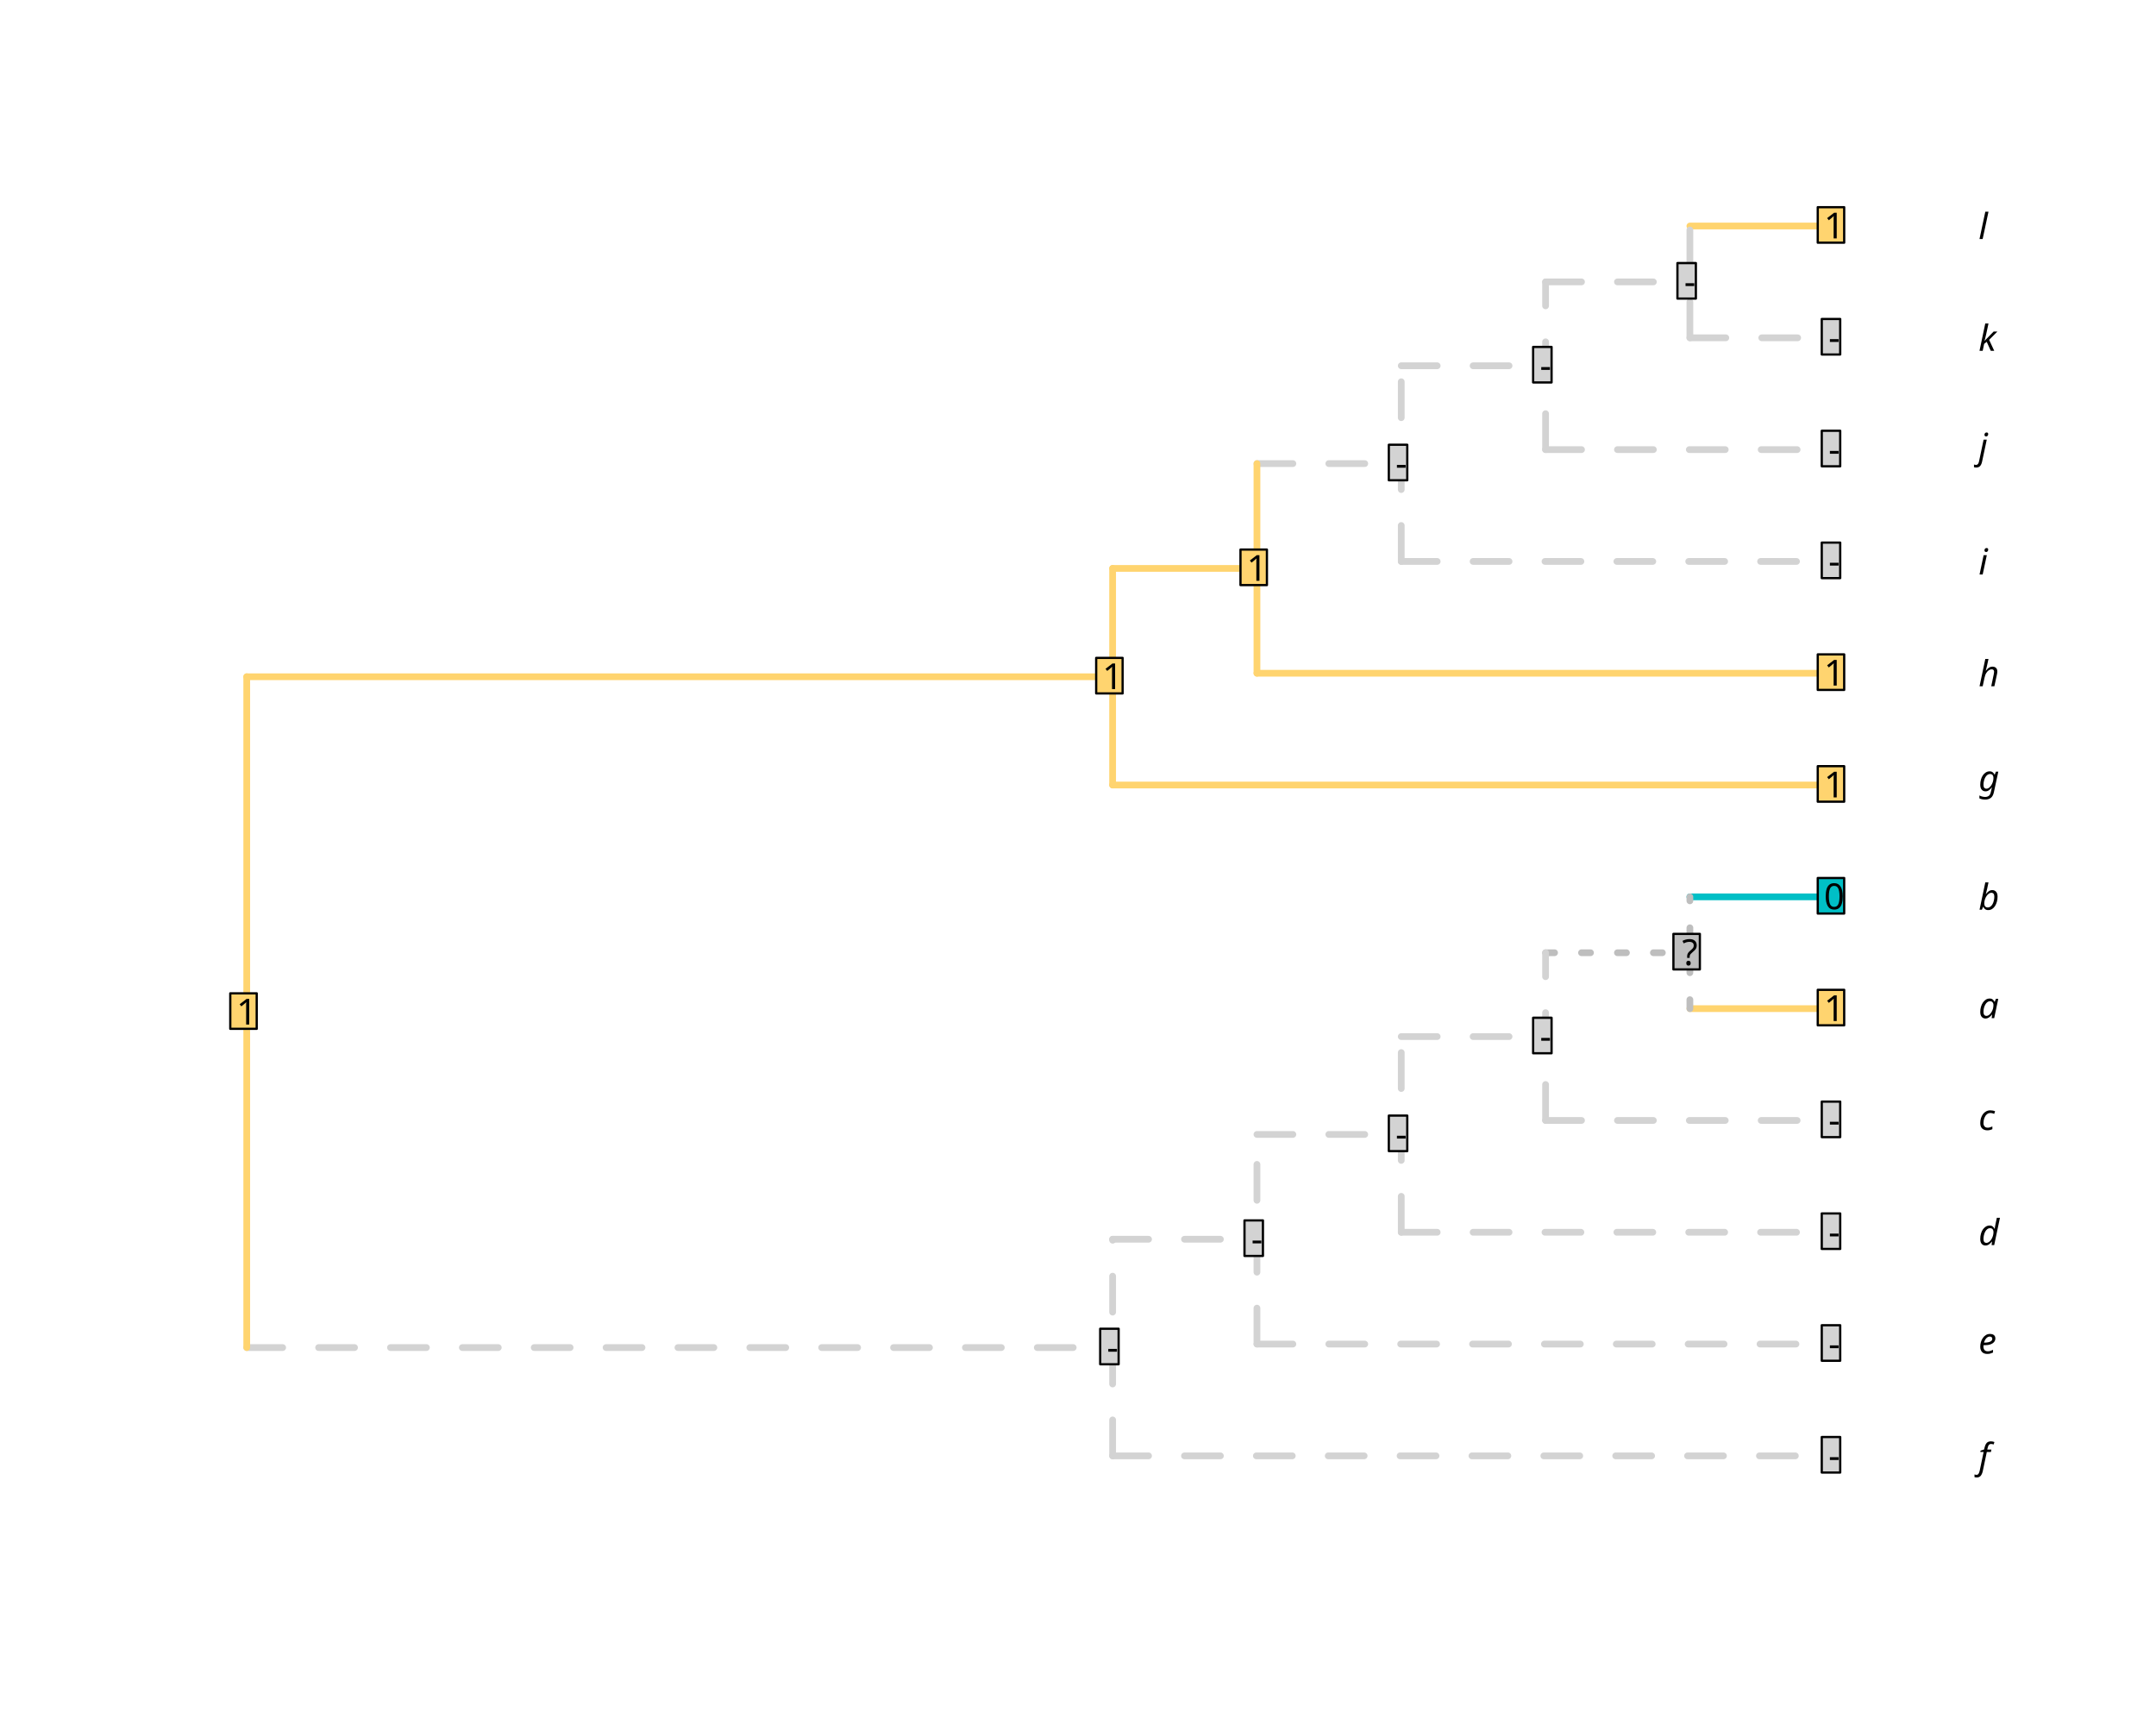
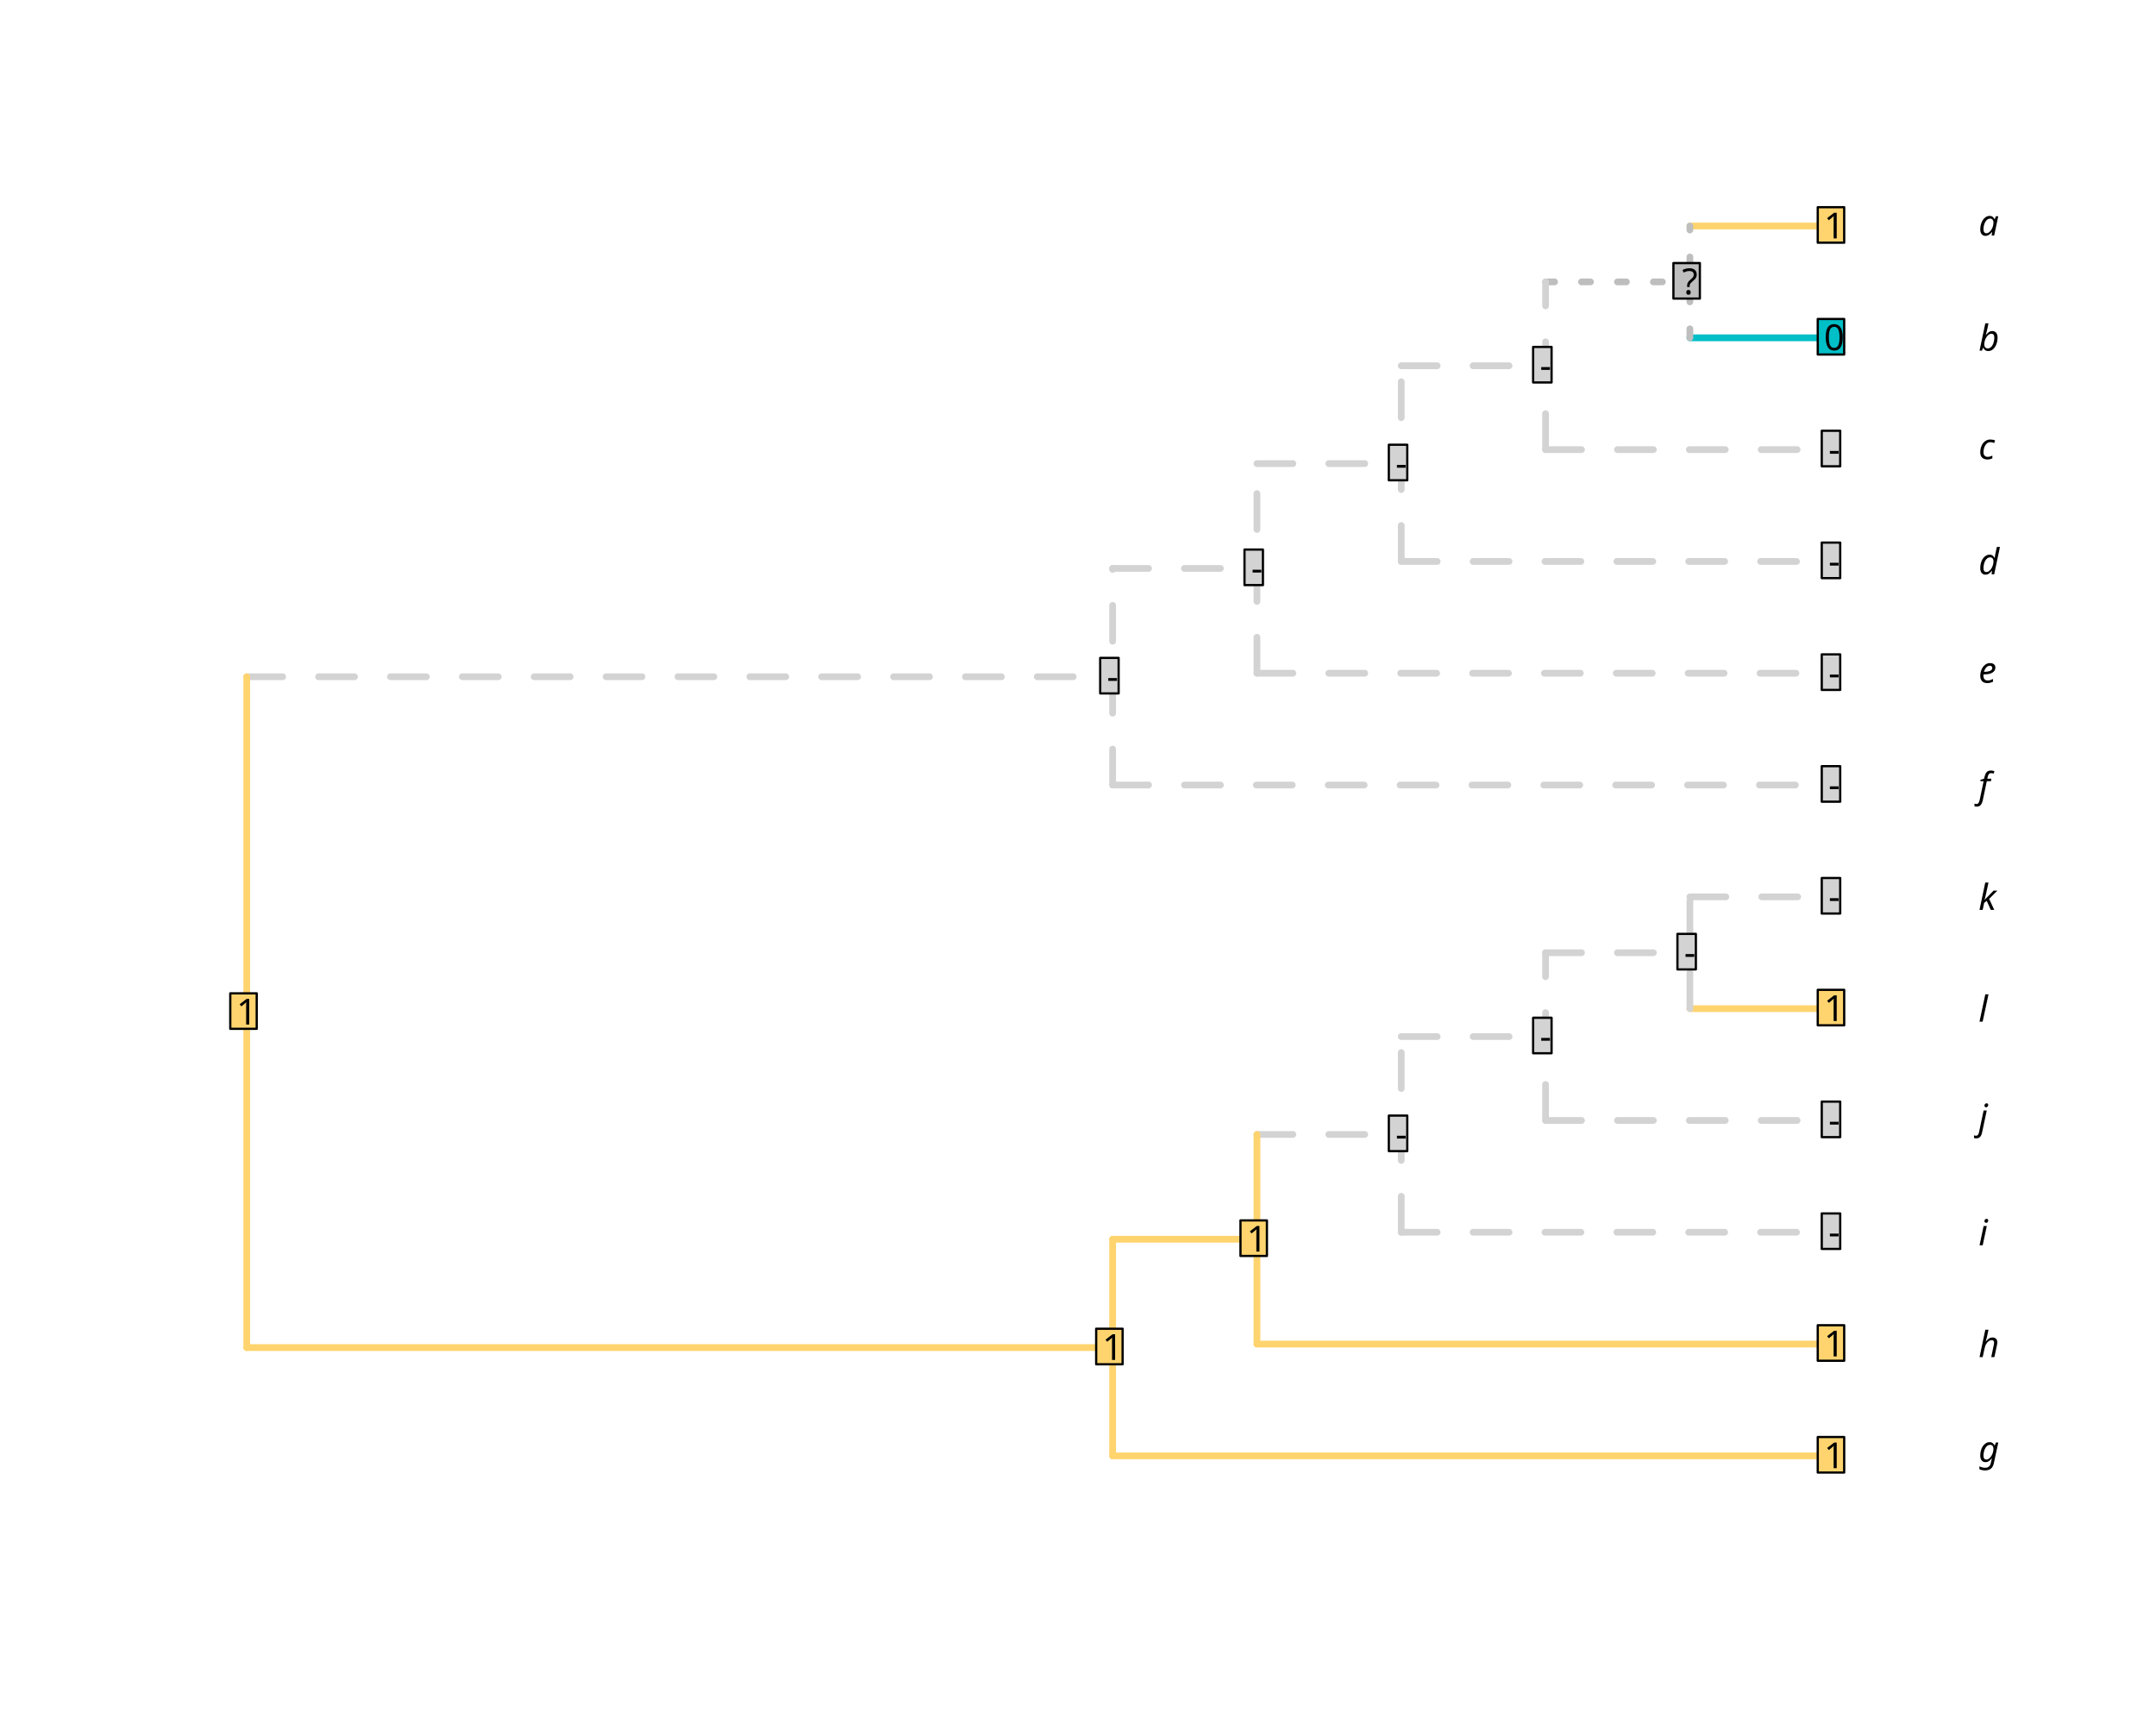
<svg xmlns="http://www.w3.org/2000/svg" class="svglite" data-engine-version="2.0" width="720.00pt" height="576.00pt" viewBox="0 0 720.00 576.00">
  <defs>
    <style type="text/css">
    .svglite line, .svglite polyline, .svglite polygon, .svglite path, .svglite rect, .svglite circle {
      fill: none;
      stroke: #000000;
      stroke-linecap: round;
      stroke-linejoin: round;
      stroke-miterlimit: 10.00;
    }
  </style>
  </defs>
  <rect width="100%" height="100%" style="stroke: none; fill: #FFFFFF;" />
  <defs>
    <clipPath id="cpMC4wMHw3MjAuMDB8MC4wMHw1NzYuMDA=">
      <rect x="0.00" y="0.00" width="720.00" height="576.00" />
    </clipPath>
  </defs>
  <g clip-path="url(#cpMC4wMHw3MjAuMDB8MC4wMHw1NzYuMDA=)">
</g>
  <defs>
    <clipPath id="cpNTkuMDR8Njg5Ljc2fDU5LjA0fDUwMi41Ng==">
      <rect x="59.04" y="59.04" width="630.72" height="443.52" />
    </clipPath>
  </defs>
  <g clip-path="url(#cpNTkuMDR8Njg5Ljc2fDU5LjA0fDUwMi41Ng==)">
-     <line x1="82.40" y1="449.97" x2="371.56" y2="449.97" style="stroke-width: 2.25; stroke: #D3D3D3; stroke-dasharray: 12.00,12.00;" />
-     <line x1="371.56" y1="486.13" x2="612.54" y2="486.13" style="stroke-width: 2.25; stroke: #D3D3D3; stroke-dasharray: 12.00,12.00;" />
-     <line x1="371.56" y1="413.80" x2="419.76" y2="413.80" style="stroke-width: 2.25; stroke: #D3D3D3; stroke-dasharray: 12.00,12.00;" />
-     <line x1="419.76" y1="448.80" x2="612.54" y2="448.80" style="stroke-width: 2.25; stroke: #D3D3D3; stroke-dasharray: 12.00,12.00;" />
+     <line x1="82.40" y1="449.97" x2="371.56" y2="449.97" style="stroke-width: 2.25; stroke: #FFD46F;" />
+     <line x1="371.56" y1="486.13" x2="612.54" y2="486.13" style="stroke-width: 2.25; stroke: #FFD46F;" />
+     <line x1="371.56" y1="413.80" x2="419.76" y2="413.80" style="stroke-width: 2.25; stroke: #FFD46F;" />
+     <line x1="419.76" y1="448.80" x2="612.54" y2="448.80" style="stroke-width: 2.25; stroke: #FFD46F;" />
    <line x1="419.76" y1="378.80" x2="467.95" y2="378.80" style="stroke-width: 2.25; stroke: #D3D3D3; stroke-dasharray: 12.00,12.00;" />
    <line x1="467.95" y1="411.47" x2="612.54" y2="411.47" style="stroke-width: 2.25; stroke: #D3D3D3; stroke-dasharray: 12.00,12.00;" />
    <line x1="467.95" y1="346.13" x2="516.15" y2="346.13" style="stroke-width: 2.25; stroke: #D3D3D3; stroke-dasharray: 12.00,12.00;" />
    <line x1="516.15" y1="374.13" x2="612.54" y2="374.13" style="stroke-width: 2.25; stroke: #D3D3D3; stroke-dasharray: 12.00,12.00;" />
-     <line x1="516.15" y1="318.13" x2="564.34" y2="318.13" style="stroke-width: 2.25; stroke: #BEBEBE; stroke-dasharray: 3.00,9.00;" />
+     <line x1="516.15" y1="318.13" x2="564.34" y2="318.13" style="stroke-width: 2.25; stroke: #D3D3D3; stroke-dasharray: 12.00,12.00;" />
    <line x1="564.34" y1="336.80" x2="612.54" y2="336.80" style="stroke-width: 2.25; stroke: #FFD46F;" />
-     <line x1="564.34" y1="299.47" x2="612.54" y2="299.47" style="stroke-width: 2.25; stroke: #00BFC6;" />
-     <line x1="82.40" y1="225.97" x2="371.56" y2="225.97" style="stroke-width: 2.25; stroke: #FFD46F;" />
-     <line x1="371.56" y1="262.13" x2="612.54" y2="262.13" style="stroke-width: 2.25; stroke: #FFD46F;" />
-     <line x1="371.56" y1="189.80" x2="419.76" y2="189.80" style="stroke-width: 2.25; stroke: #FFD46F;" />
-     <line x1="419.76" y1="224.80" x2="612.54" y2="224.80" style="stroke-width: 2.25; stroke: #FFD46F;" />
+     <line x1="564.34" y1="299.47" x2="612.54" y2="299.47" style="stroke-width: 2.25; stroke: #D3D3D3; stroke-dasharray: 12.00,12.00;" />
+     <line x1="82.40" y1="225.97" x2="371.56" y2="225.97" style="stroke-width: 2.25; stroke: #D3D3D3; stroke-dasharray: 12.00,12.00;" />
+     <line x1="371.56" y1="262.13" x2="612.54" y2="262.13" style="stroke-width: 2.25; stroke: #D3D3D3; stroke-dasharray: 12.00,12.00;" />
+     <line x1="371.56" y1="189.80" x2="419.76" y2="189.80" style="stroke-width: 2.25; stroke: #D3D3D3; stroke-dasharray: 12.00,12.00;" />
+     <line x1="419.76" y1="224.80" x2="612.54" y2="224.80" style="stroke-width: 2.25; stroke: #D3D3D3; stroke-dasharray: 12.00,12.00;" />
    <line x1="419.76" y1="154.80" x2="467.95" y2="154.80" style="stroke-width: 2.25; stroke: #D3D3D3; stroke-dasharray: 12.00,12.00;" />
    <line x1="467.95" y1="187.47" x2="612.54" y2="187.47" style="stroke-width: 2.25; stroke: #D3D3D3; stroke-dasharray: 12.00,12.00;" />
    <line x1="467.95" y1="122.13" x2="516.15" y2="122.13" style="stroke-width: 2.25; stroke: #D3D3D3; stroke-dasharray: 12.00,12.00;" />
    <line x1="516.15" y1="150.13" x2="612.54" y2="150.13" style="stroke-width: 2.25; stroke: #D3D3D3; stroke-dasharray: 12.00,12.00;" />
-     <line x1="516.15" y1="94.13" x2="564.34" y2="94.13" style="stroke-width: 2.25; stroke: #D3D3D3; stroke-dasharray: 12.00,12.00;" />
-     <line x1="564.34" y1="112.80" x2="612.54" y2="112.80" style="stroke-width: 2.25; stroke: #D3D3D3; stroke-dasharray: 12.00,12.00;" />
+     <line x1="516.15" y1="94.13" x2="564.34" y2="94.13" style="stroke-width: 2.25; stroke: #BEBEBE; stroke-dasharray: 3.00,9.00;" />
+     <line x1="564.34" y1="112.80" x2="612.54" y2="112.80" style="stroke-width: 2.25; stroke: #00BFC6;" />
    <line x1="564.34" y1="75.47" x2="612.54" y2="75.47" style="stroke-width: 2.25; stroke: #FFD46F;" />
    <line x1="82.40" y1="449.97" x2="82.40" y2="225.97" style="stroke-width: 2.25; stroke: #FFD46F;" />
-     <line x1="371.56" y1="486.13" x2="371.56" y2="413.80" style="stroke-width: 2.25; stroke: #D3D3D3; stroke-dasharray: 12.00,12.00;" />
-     <line x1="419.76" y1="448.80" x2="419.76" y2="378.80" style="stroke-width: 2.25; stroke: #D3D3D3; stroke-dasharray: 12.00,12.00;" />
+     <line x1="371.56" y1="262.13" x2="371.56" y2="189.80" style="stroke-width: 2.25; stroke: #D3D3D3; stroke-dasharray: 12.00,12.00;" />
+     <line x1="419.76" y1="224.80" x2="419.76" y2="154.80" style="stroke-width: 2.25; stroke: #D3D3D3; stroke-dasharray: 12.00,12.00;" />
+     <line x1="467.95" y1="187.47" x2="467.95" y2="122.13" style="stroke-width: 2.25; stroke: #D3D3D3; stroke-dasharray: 12.00,12.00;" />
+     <line x1="516.15" y1="150.13" x2="516.15" y2="94.13" style="stroke-width: 2.25; stroke: #D3D3D3; stroke-dasharray: 12.00,12.00;" />
+     <line x1="564.34" y1="112.80" x2="564.34" y2="75.47" style="stroke-width: 2.25; stroke: #BEBEBE; stroke-dasharray: 3.00,9.00;" />
+     <line x1="371.56" y1="486.13" x2="371.56" y2="413.80" style="stroke-width: 2.25; stroke: #FFD46F;" />
+     <line x1="419.76" y1="448.80" x2="419.76" y2="378.80" style="stroke-width: 2.25; stroke: #FFD46F;" />
    <line x1="467.95" y1="411.47" x2="467.95" y2="346.13" style="stroke-width: 2.25; stroke: #D3D3D3; stroke-dasharray: 12.00,12.00;" />
    <line x1="516.15" y1="374.13" x2="516.15" y2="318.13" style="stroke-width: 2.25; stroke: #D3D3D3; stroke-dasharray: 12.00,12.00;" />
-     <line x1="564.34" y1="336.80" x2="564.34" y2="299.47" style="stroke-width: 2.25; stroke: #BEBEBE; stroke-dasharray: 3.00,9.00;" />
-     <line x1="371.56" y1="262.13" x2="371.56" y2="189.80" style="stroke-width: 2.25; stroke: #FFD46F;" />
-     <line x1="419.76" y1="224.80" x2="419.76" y2="154.80" style="stroke-width: 2.25; stroke: #FFD46F;" />
-     <line x1="467.95" y1="187.47" x2="467.95" y2="122.13" style="stroke-width: 2.25; stroke: #D3D3D3; stroke-dasharray: 12.00,12.00;" />
-     <line x1="516.15" y1="150.13" x2="516.15" y2="94.13" style="stroke-width: 2.25; stroke: #D3D3D3; stroke-dasharray: 12.00,12.00;" />
-     <line x1="564.34" y1="112.80" x2="564.34" y2="75.47" style="stroke-width: 2.25; stroke: #D3D3D3; stroke-dasharray: 12.00,12.00;" />
-     <text x="660.73" y="339.97" style="font-size: 12.00px; font-style: italic; font-family: sans;" textLength="6.67px" lengthAdjust="spacingAndGlyphs">a</text>
-     <text x="660.73" y="303.76" style="font-size: 12.00px; font-style: italic; font-family: sans;" textLength="6.67px" lengthAdjust="spacingAndGlyphs">b</text>
-     <text x="660.73" y="377.30" style="font-size: 12.00px; font-style: italic; font-family: sans;" textLength="6.00px" lengthAdjust="spacingAndGlyphs">c</text>
-     <text x="660.73" y="415.76" style="font-size: 12.00px; font-style: italic; font-family: sans;" textLength="6.67px" lengthAdjust="spacingAndGlyphs">d</text>
-     <text x="660.73" y="451.97" style="font-size: 12.00px; font-style: italic; font-family: sans;" textLength="6.67px" lengthAdjust="spacingAndGlyphs">e</text>
-     <text x="660.73" y="490.47" style="font-size: 12.00px; font-style: italic; font-family: sans;" textLength="3.33px" lengthAdjust="spacingAndGlyphs">f</text>
-     <text x="660.73" y="264.11" style="font-size: 12.00px; font-style: italic; font-family: sans;" textLength="6.67px" lengthAdjust="spacingAndGlyphs">g</text>
-     <text x="660.73" y="229.15" style="font-size: 12.00px; font-style: italic; font-family: sans;" textLength="6.67px" lengthAdjust="spacingAndGlyphs">h</text>
-     <text x="660.73" y="191.82" style="font-size: 12.00px; font-style: italic; font-family: sans;" textLength="2.66px" lengthAdjust="spacingAndGlyphs">i</text>
-     <text x="660.73" y="153.24" style="font-size: 12.00px; font-style: italic; font-family: sans;" textLength="2.66px" lengthAdjust="spacingAndGlyphs">j</text>
-     <text x="660.73" y="117.15" style="font-size: 12.00px; font-style: italic; font-family: sans;" textLength="6.00px" lengthAdjust="spacingAndGlyphs">k</text>
-     <text x="660.73" y="79.82" style="font-size: 12.00px; font-style: italic; font-family: sans;" textLength="2.66px" lengthAdjust="spacingAndGlyphs">l</text>
+     <line x1="564.34" y1="336.80" x2="564.34" y2="299.47" style="stroke-width: 2.25; stroke: #D3D3D3; stroke-dasharray: 12.00,12.00;" />
+     <text x="660.73" y="78.64" style="font-size: 12.00px; font-style: italic; font-family: sans;" textLength="6.67px" lengthAdjust="spacingAndGlyphs">a</text>
+     <text x="660.73" y="117.09" style="font-size: 12.00px; font-style: italic; font-family: sans;" textLength="6.67px" lengthAdjust="spacingAndGlyphs">b</text>
+     <text x="660.73" y="153.30" style="font-size: 12.00px; font-style: italic; font-family: sans;" textLength="6.00px" lengthAdjust="spacingAndGlyphs">c</text>
+     <text x="660.73" y="191.76" style="font-size: 12.00px; font-style: italic; font-family: sans;" textLength="6.67px" lengthAdjust="spacingAndGlyphs">d</text>
+     <text x="660.73" y="227.97" style="font-size: 12.00px; font-style: italic; font-family: sans;" textLength="6.67px" lengthAdjust="spacingAndGlyphs">e</text>
+     <text x="660.73" y="266.47" style="font-size: 12.00px; font-style: italic; font-family: sans;" textLength="3.33px" lengthAdjust="spacingAndGlyphs">f</text>
+     <text x="660.73" y="488.11" style="font-size: 12.00px; font-style: italic; font-family: sans;" textLength="6.67px" lengthAdjust="spacingAndGlyphs">g</text>
+     <text x="660.73" y="453.15" style="font-size: 12.00px; font-style: italic; font-family: sans;" textLength="6.67px" lengthAdjust="spacingAndGlyphs">h</text>
+     <text x="660.73" y="415.82" style="font-size: 12.00px; font-style: italic; font-family: sans;" textLength="2.66px" lengthAdjust="spacingAndGlyphs">i</text>
+     <text x="660.73" y="377.24" style="font-size: 12.00px; font-style: italic; font-family: sans;" textLength="2.66px" lengthAdjust="spacingAndGlyphs">j</text>
+     <text x="660.73" y="303.82" style="font-size: 12.00px; font-style: italic; font-family: sans;" textLength="6.00px" lengthAdjust="spacingAndGlyphs">k</text>
+     <text x="660.73" y="341.15" style="font-size: 12.00px; font-style: italic; font-family: sans;" textLength="2.66px" lengthAdjust="spacingAndGlyphs">l</text>
+     <rect x="607.04" y="69.18" width="8.83" height="11.86" style="stroke-width: 0.75; fill: #FFD46F;" />
+     <rect x="607.04" y="106.51" width="8.83" height="11.86" style="stroke-width: 0.75; fill: #00BFC6;" />
+     <rect x="608.38" y="143.84" width="6.16" height="11.86" style="stroke-width: 0.75; fill: #D3D3D3;" />
+     <rect x="608.38" y="181.18" width="6.16" height="11.86" style="stroke-width: 0.75; fill: #D3D3D3;" />
+     <rect x="608.38" y="218.51" width="6.16" height="11.86" style="stroke-width: 0.75; fill: #D3D3D3;" />
+     <rect x="608.38" y="255.84" width="6.16" height="11.86" style="stroke-width: 0.75; fill: #D3D3D3;" />
+     <rect x="607.04" y="479.84" width="8.83" height="11.86" style="stroke-width: 0.75; fill: #FFD46F;" />
+     <rect x="607.04" y="442.51" width="8.83" height="11.86" style="stroke-width: 0.75; fill: #FFD46F;" />
+     <rect x="608.38" y="405.18" width="6.16" height="11.86" style="stroke-width: 0.75; fill: #D3D3D3;" />
+     <rect x="608.38" y="367.84" width="6.16" height="11.86" style="stroke-width: 0.75; fill: #D3D3D3;" />
+     <rect x="608.38" y="293.18" width="6.16" height="11.86" style="stroke-width: 0.75; fill: #D3D3D3;" />
    <rect x="607.04" y="330.51" width="8.83" height="11.86" style="stroke-width: 0.75; fill: #FFD46F;" />
-     <rect x="607.04" y="293.18" width="8.83" height="11.86" style="stroke-width: 0.75; fill: #00BFC6;" />
-     <rect x="608.38" y="367.84" width="6.16" height="11.86" style="stroke-width: 0.75; fill: #D3D3D3;" />
-     <rect x="608.38" y="405.18" width="6.16" height="11.86" style="stroke-width: 0.75; fill: #D3D3D3;" />
-     <rect x="608.38" y="442.51" width="6.16" height="11.86" style="stroke-width: 0.75; fill: #D3D3D3;" />
-     <rect x="608.38" y="479.84" width="6.16" height="11.86" style="stroke-width: 0.75; fill: #D3D3D3;" />
-     <rect x="607.04" y="255.84" width="8.83" height="11.86" style="stroke-width: 0.75; fill: #FFD46F;" />
-     <rect x="607.04" y="218.51" width="8.83" height="11.86" style="stroke-width: 0.75; fill: #FFD46F;" />
-     <rect x="608.38" y="181.18" width="6.16" height="11.86" style="stroke-width: 0.75; fill: #D3D3D3;" />
-     <rect x="608.38" y="143.84" width="6.16" height="11.86" style="stroke-width: 0.75; fill: #D3D3D3;" />
-     <rect x="608.38" y="106.51" width="6.16" height="11.86" style="stroke-width: 0.75; fill: #D3D3D3;" />
-     <rect x="607.04" y="69.18" width="8.83" height="11.86" style="stroke-width: 0.75; fill: #FFD46F;" />
    <rect x="76.90" y="331.68" width="8.83" height="11.86" style="stroke-width: 0.75; fill: #FFD46F;" />
-     <rect x="367.41" y="443.68" width="6.16" height="11.86" style="stroke-width: 0.75; fill: #D3D3D3;" />
-     <rect x="415.60" y="407.51" width="6.16" height="11.86" style="stroke-width: 0.75; fill: #D3D3D3;" />
+     <rect x="367.41" y="219.68" width="6.16" height="11.86" style="stroke-width: 0.75; fill: #D3D3D3;" />
+     <rect x="415.60" y="183.51" width="6.16" height="11.86" style="stroke-width: 0.75; fill: #D3D3D3;" />
+     <rect x="463.80" y="148.51" width="6.16" height="11.86" style="stroke-width: 0.75; fill: #D3D3D3;" />
+     <rect x="511.99" y="115.84" width="6.16" height="11.86" style="stroke-width: 0.75; fill: #D3D3D3;" />
+     <rect x="558.84" y="87.84" width="8.83" height="11.86" style="stroke-width: 0.75; fill: #BEBEBE;" />
+     <rect x="366.07" y="443.68" width="8.83" height="11.86" style="stroke-width: 0.75; fill: #FFD46F;" />
+     <rect x="414.26" y="407.51" width="8.83" height="11.86" style="stroke-width: 0.75; fill: #FFD46F;" />
    <rect x="463.80" y="372.51" width="6.16" height="11.86" style="stroke-width: 0.75; fill: #D3D3D3;" />
    <rect x="511.99" y="339.84" width="6.16" height="11.86" style="stroke-width: 0.75; fill: #D3D3D3;" />
-     <rect x="558.84" y="311.84" width="8.83" height="11.86" style="stroke-width: 0.75; fill: #BEBEBE;" />
-     <rect x="366.07" y="219.68" width="8.83" height="11.86" style="stroke-width: 0.75; fill: #FFD46F;" />
-     <rect x="414.26" y="183.51" width="8.83" height="11.86" style="stroke-width: 0.75; fill: #FFD46F;" />
-     <rect x="463.80" y="148.51" width="6.16" height="11.86" style="stroke-width: 0.75; fill: #D3D3D3;" />
-     <rect x="511.99" y="115.84" width="6.16" height="11.86" style="stroke-width: 0.75; fill: #D3D3D3;" />
-     <rect x="560.18" y="87.84" width="6.16" height="11.86" style="stroke-width: 0.75; fill: #D3D3D3;" />
+     <rect x="560.18" y="311.84" width="6.16" height="11.86" style="stroke-width: 0.75; fill: #D3D3D3;" />
+     <text x="612.54" y="79.60" text-anchor="middle" style="font-size: 12.00px; font-family: sans;" textLength="6.67px" lengthAdjust="spacingAndGlyphs">1</text>
+     <text x="612.54" y="116.93" text-anchor="middle" style="font-size: 12.00px; font-family: sans;" textLength="6.67px" lengthAdjust="spacingAndGlyphs">0</text>
+     <text x="612.54" y="154.26" text-anchor="middle" style="font-size: 12.00px; font-family: sans;" textLength="4.00px" lengthAdjust="spacingAndGlyphs">-</text>
+     <text x="612.54" y="191.60" text-anchor="middle" style="font-size: 12.00px; font-family: sans;" textLength="4.00px" lengthAdjust="spacingAndGlyphs">-</text>
+     <text x="612.54" y="228.93" text-anchor="middle" style="font-size: 12.00px; font-family: sans;" textLength="4.00px" lengthAdjust="spacingAndGlyphs">-</text>
+     <text x="612.54" y="266.26" text-anchor="middle" style="font-size: 12.00px; font-family: sans;" textLength="4.00px" lengthAdjust="spacingAndGlyphs">-</text>
+     <text x="612.54" y="490.26" text-anchor="middle" style="font-size: 12.00px; font-family: sans;" textLength="6.67px" lengthAdjust="spacingAndGlyphs">1</text>
+     <text x="612.54" y="452.93" text-anchor="middle" style="font-size: 12.00px; font-family: sans;" textLength="6.67px" lengthAdjust="spacingAndGlyphs">1</text>
+     <text x="612.54" y="415.60" text-anchor="middle" style="font-size: 12.00px; font-family: sans;" textLength="4.00px" lengthAdjust="spacingAndGlyphs">-</text>
+     <text x="612.54" y="378.26" text-anchor="middle" style="font-size: 12.00px; font-family: sans;" textLength="4.00px" lengthAdjust="spacingAndGlyphs">-</text>
+     <text x="612.54" y="303.60" text-anchor="middle" style="font-size: 12.00px; font-family: sans;" textLength="4.00px" lengthAdjust="spacingAndGlyphs">-</text>
    <text x="612.54" y="340.93" text-anchor="middle" style="font-size: 12.00px; font-family: sans;" textLength="6.67px" lengthAdjust="spacingAndGlyphs">1</text>
-     <text x="612.54" y="303.60" text-anchor="middle" style="font-size: 12.00px; font-family: sans;" textLength="6.67px" lengthAdjust="spacingAndGlyphs">0</text>
-     <text x="612.54" y="378.26" text-anchor="middle" style="font-size: 12.00px; font-family: sans;" textLength="4.00px" lengthAdjust="spacingAndGlyphs">-</text>
-     <text x="612.54" y="415.60" text-anchor="middle" style="font-size: 12.00px; font-family: sans;" textLength="4.00px" lengthAdjust="spacingAndGlyphs">-</text>
-     <text x="612.54" y="452.93" text-anchor="middle" style="font-size: 12.00px; font-family: sans;" textLength="4.00px" lengthAdjust="spacingAndGlyphs">-</text>
-     <text x="612.54" y="490.26" text-anchor="middle" style="font-size: 12.00px; font-family: sans;" textLength="4.00px" lengthAdjust="spacingAndGlyphs">-</text>
-     <text x="612.54" y="266.26" text-anchor="middle" style="font-size: 12.00px; font-family: sans;" textLength="6.67px" lengthAdjust="spacingAndGlyphs">1</text>
-     <text x="612.54" y="228.93" text-anchor="middle" style="font-size: 12.00px; font-family: sans;" textLength="6.67px" lengthAdjust="spacingAndGlyphs">1</text>
-     <text x="612.54" y="191.60" text-anchor="middle" style="font-size: 12.00px; font-family: sans;" textLength="4.00px" lengthAdjust="spacingAndGlyphs">-</text>
-     <text x="612.54" y="154.26" text-anchor="middle" style="font-size: 12.00px; font-family: sans;" textLength="4.00px" lengthAdjust="spacingAndGlyphs">-</text>
-     <text x="612.54" y="116.93" text-anchor="middle" style="font-size: 12.00px; font-family: sans;" textLength="4.00px" lengthAdjust="spacingAndGlyphs">-</text>
-     <text x="612.54" y="79.60" text-anchor="middle" style="font-size: 12.00px; font-family: sans;" textLength="6.67px" lengthAdjust="spacingAndGlyphs">1</text>
    <text x="82.40" y="342.10" text-anchor="middle" style="font-size: 12.00px; font-family: sans;" textLength="6.67px" lengthAdjust="spacingAndGlyphs">1</text>
-     <text x="371.56" y="454.10" text-anchor="middle" style="font-size: 12.00px; font-family: sans;" textLength="4.00px" lengthAdjust="spacingAndGlyphs">-</text>
-     <text x="419.76" y="417.93" text-anchor="middle" style="font-size: 12.00px; font-family: sans;" textLength="4.00px" lengthAdjust="spacingAndGlyphs">-</text>
+     <text x="371.56" y="230.10" text-anchor="middle" style="font-size: 12.00px; font-family: sans;" textLength="4.00px" lengthAdjust="spacingAndGlyphs">-</text>
+     <text x="419.76" y="193.93" text-anchor="middle" style="font-size: 12.00px; font-family: sans;" textLength="4.00px" lengthAdjust="spacingAndGlyphs">-</text>
+     <text x="467.95" y="158.93" text-anchor="middle" style="font-size: 12.00px; font-family: sans;" textLength="4.00px" lengthAdjust="spacingAndGlyphs">-</text>
+     <text x="516.15" y="126.26" text-anchor="middle" style="font-size: 12.00px; font-family: sans;" textLength="4.00px" lengthAdjust="spacingAndGlyphs">-</text>
+     <text x="564.34" y="98.26" text-anchor="middle" style="font-size: 12.00px; font-family: sans;" textLength="6.67px" lengthAdjust="spacingAndGlyphs">?</text>
+     <text x="371.56" y="454.10" text-anchor="middle" style="font-size: 12.00px; font-family: sans;" textLength="6.67px" lengthAdjust="spacingAndGlyphs">1</text>
+     <text x="419.76" y="417.93" text-anchor="middle" style="font-size: 12.00px; font-family: sans;" textLength="6.67px" lengthAdjust="spacingAndGlyphs">1</text>
    <text x="467.95" y="382.93" text-anchor="middle" style="font-size: 12.00px; font-family: sans;" textLength="4.00px" lengthAdjust="spacingAndGlyphs">-</text>
    <text x="516.15" y="350.26" text-anchor="middle" style="font-size: 12.00px; font-family: sans;" textLength="4.00px" lengthAdjust="spacingAndGlyphs">-</text>
-     <text x="564.34" y="322.26" text-anchor="middle" style="font-size: 12.00px; font-family: sans;" textLength="6.67px" lengthAdjust="spacingAndGlyphs">?</text>
-     <text x="371.56" y="230.10" text-anchor="middle" style="font-size: 12.00px; font-family: sans;" textLength="6.67px" lengthAdjust="spacingAndGlyphs">1</text>
-     <text x="419.76" y="193.93" text-anchor="middle" style="font-size: 12.00px; font-family: sans;" textLength="6.67px" lengthAdjust="spacingAndGlyphs">1</text>
-     <text x="467.95" y="158.93" text-anchor="middle" style="font-size: 12.00px; font-family: sans;" textLength="4.00px" lengthAdjust="spacingAndGlyphs">-</text>
-     <text x="516.15" y="126.26" text-anchor="middle" style="font-size: 12.00px; font-family: sans;" textLength="4.00px" lengthAdjust="spacingAndGlyphs">-</text>
-     <text x="564.34" y="98.26" text-anchor="middle" style="font-size: 12.00px; font-family: sans;" textLength="4.00px" lengthAdjust="spacingAndGlyphs">-</text>
+     <text x="564.34" y="322.26" text-anchor="middle" style="font-size: 12.00px; font-family: sans;" textLength="4.00px" lengthAdjust="spacingAndGlyphs">-</text>
  </g>
</svg>
